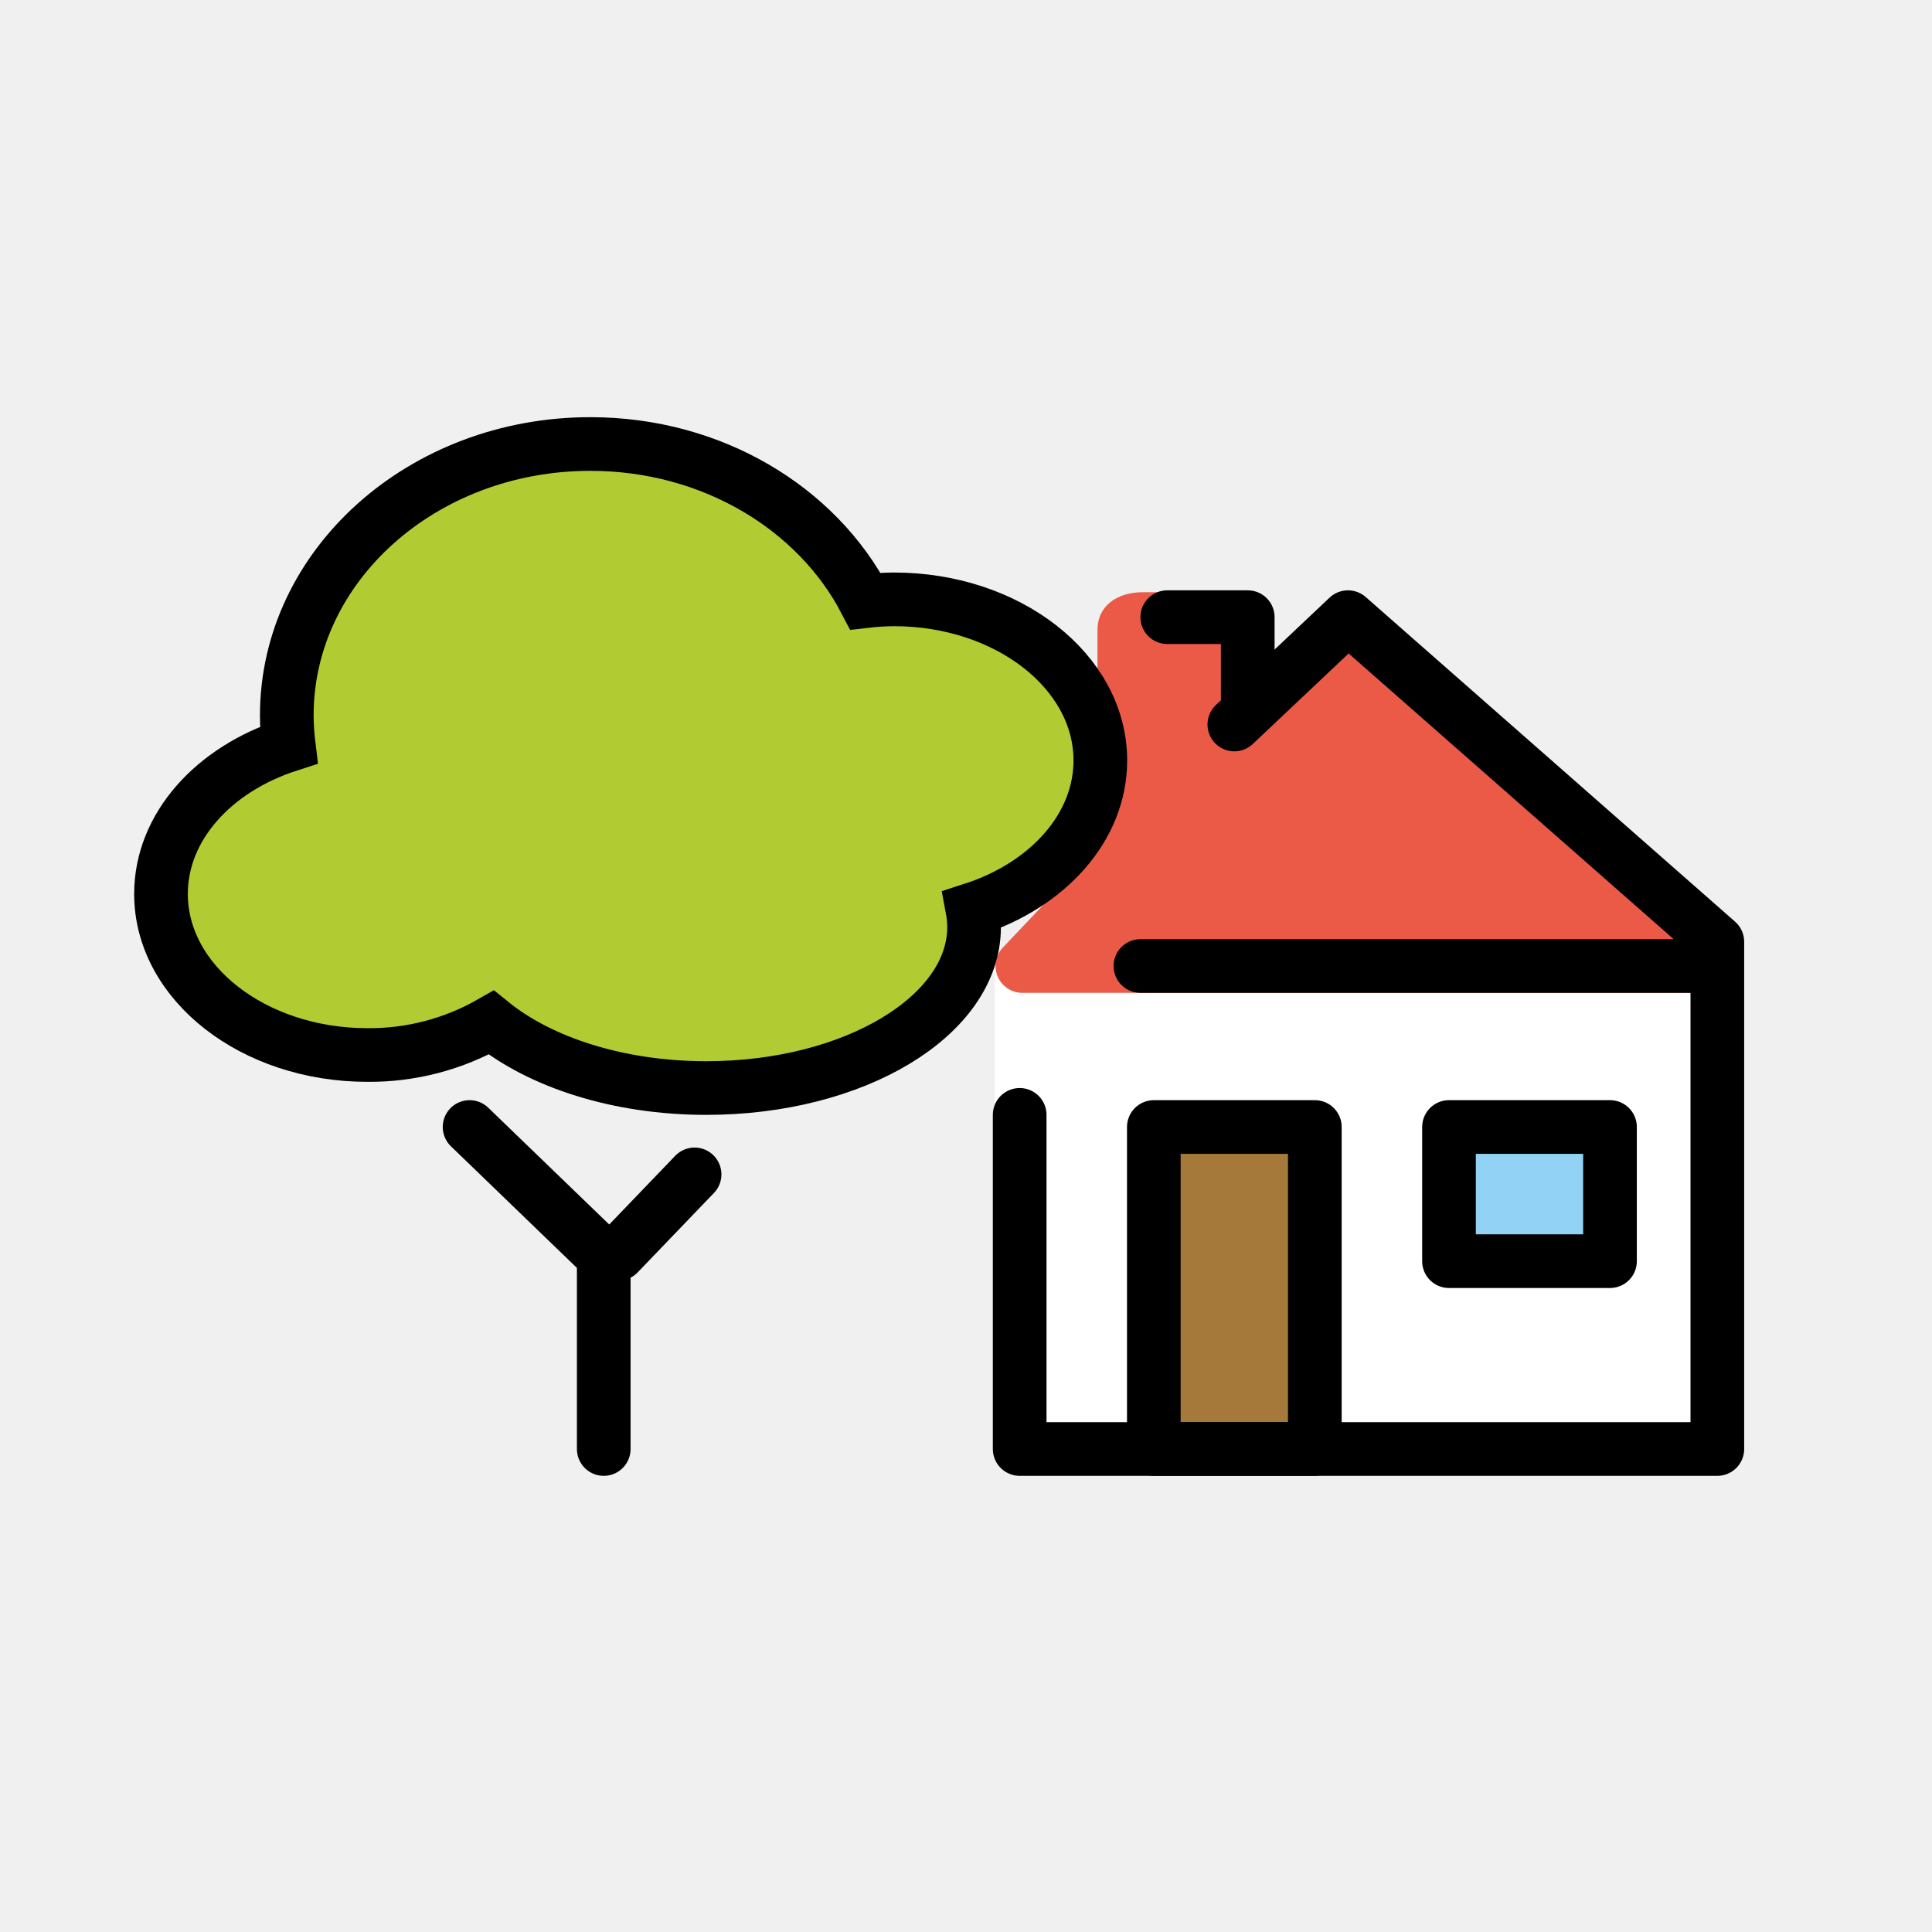
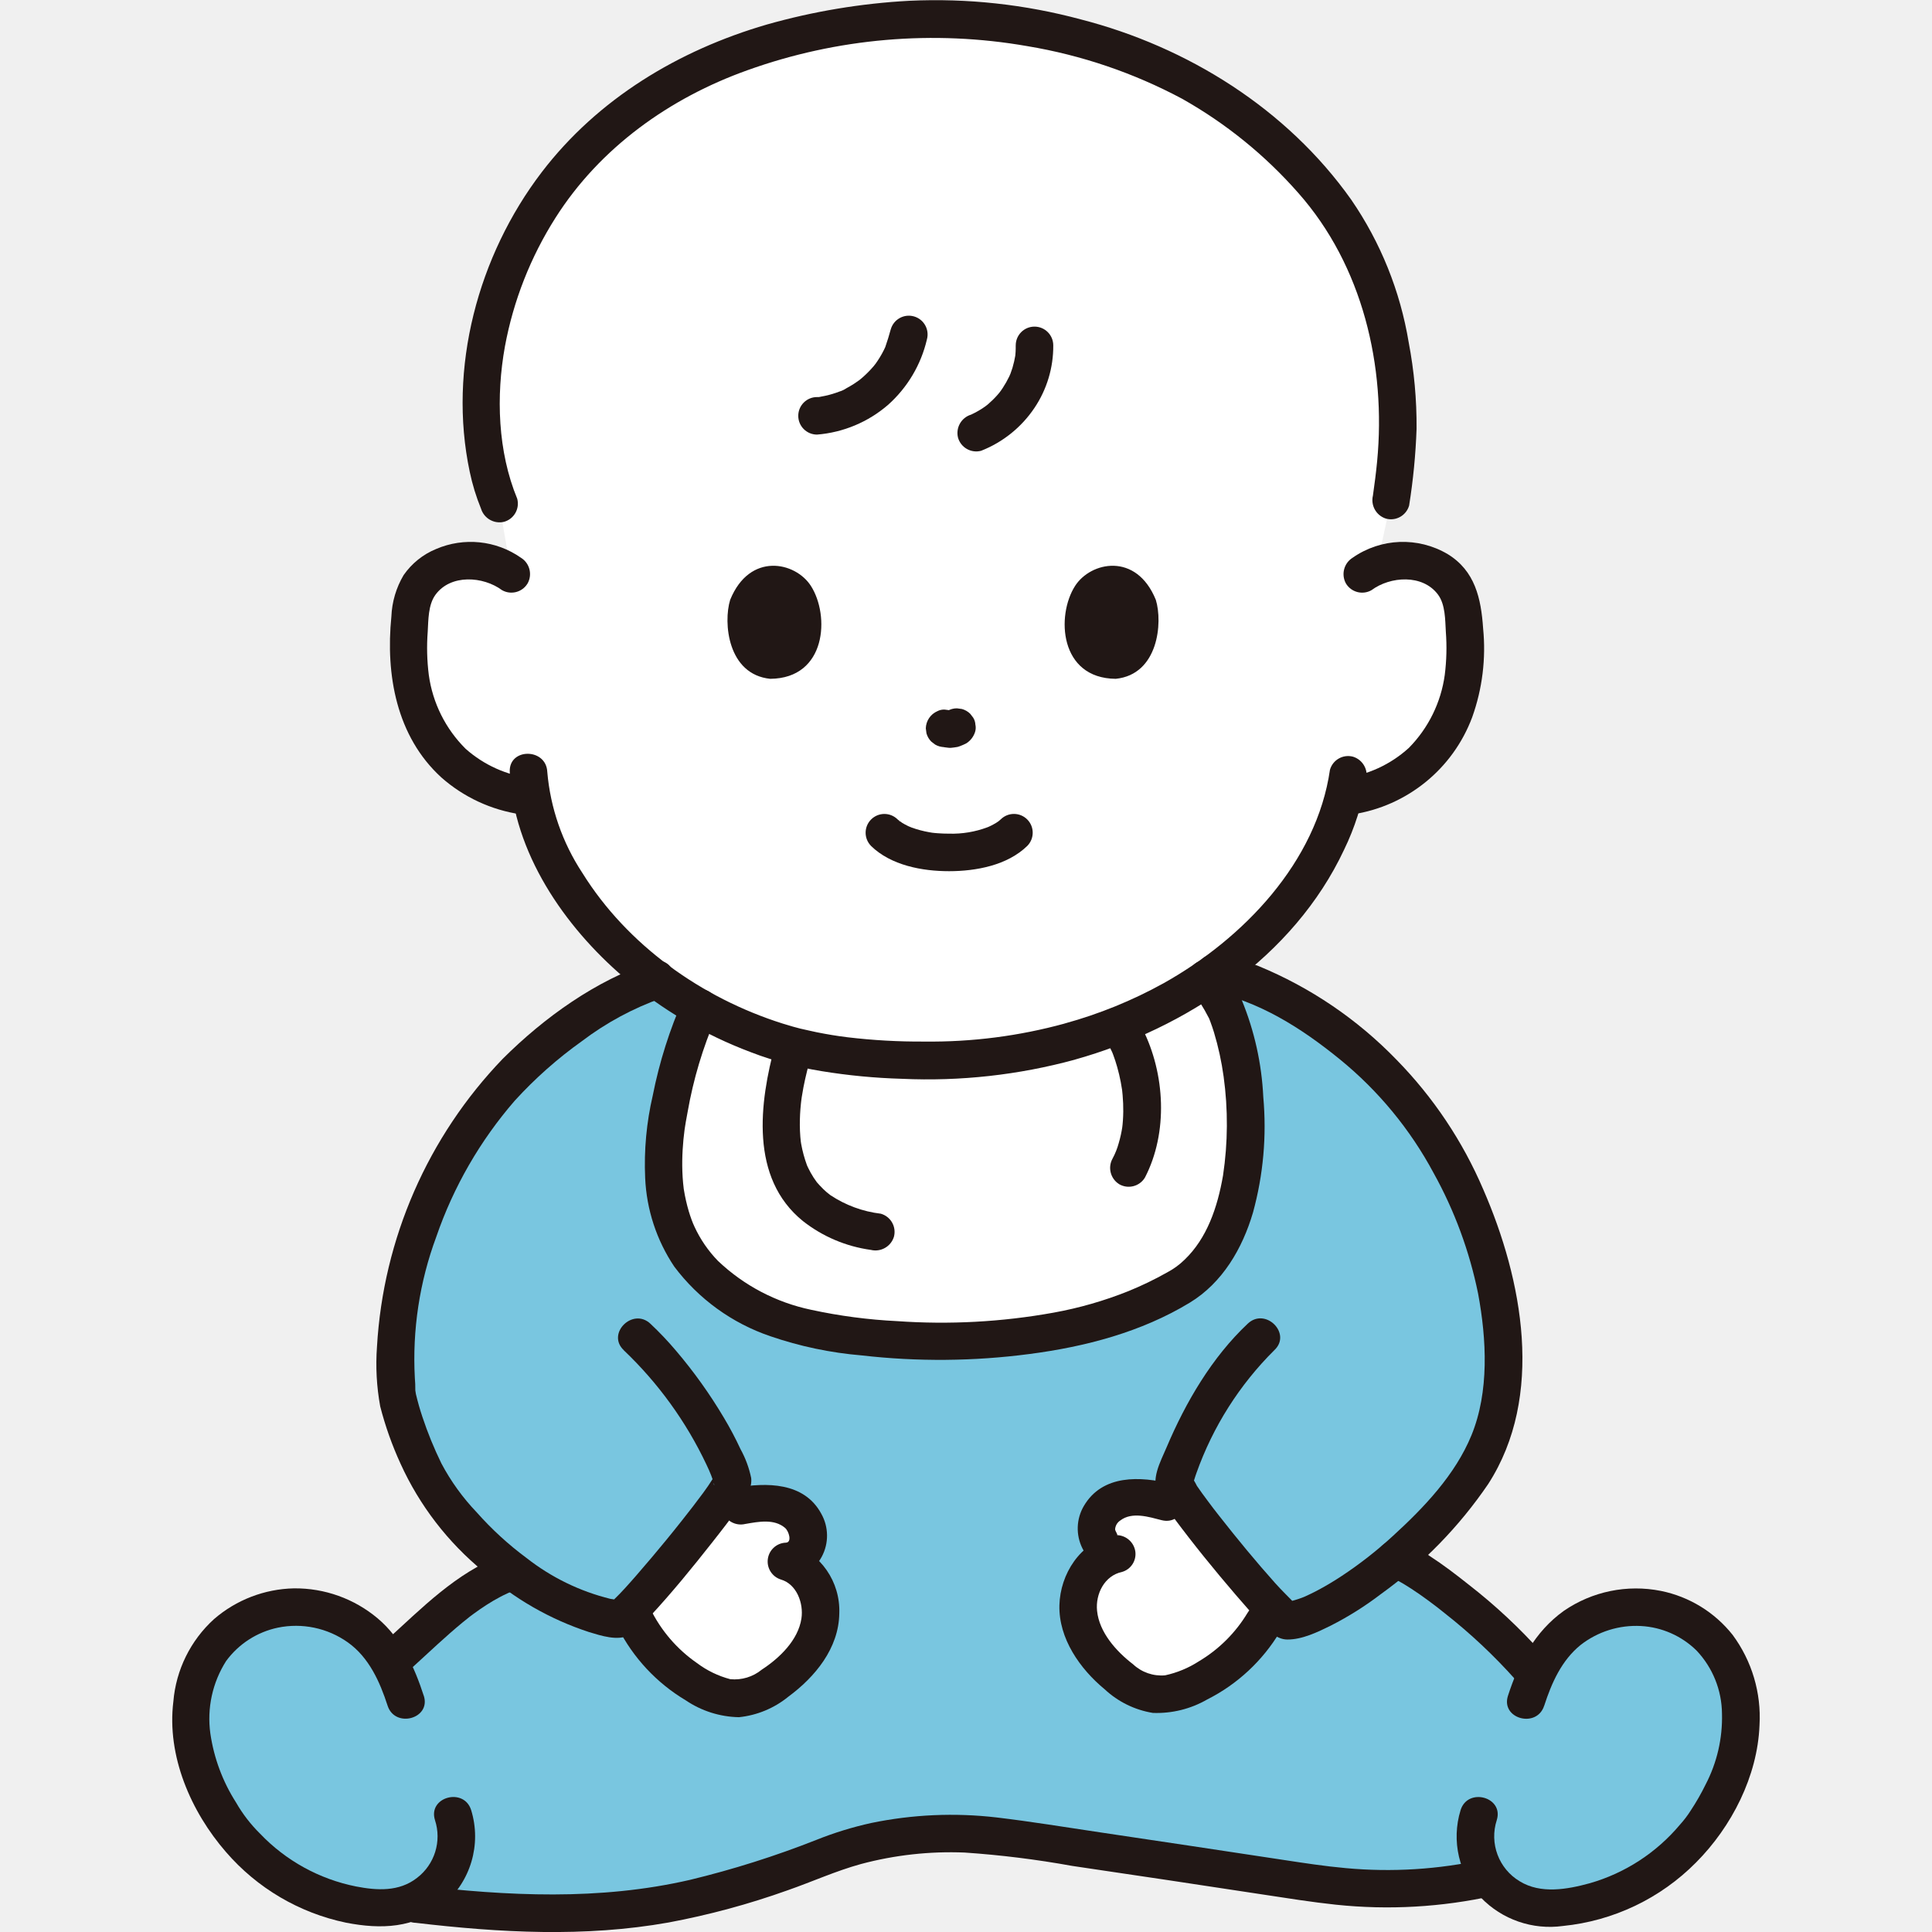
- <svg xmlns="http://www.w3.org/2000/svg" id="emoji" viewBox="0 0 72 72" version="1.1">
-   <g id="color">
-     <rect x="37.075" y="36.053" width="26.884" height="18.114" fill="#FFFFFF" />
-     <polygon fill="#EA5A47" stroke="#EA5A47" stroke-linecap="round" stroke-linejoin="round" stroke-miterlimit="10" stroke-width="2" points="50.235,23.2 38.1,36 63.5,36" />
-     <path fill="#EA5A47" d="M47.3,26l-6.4,6.059v-8.573c0-0.931,0.755-1.416,1.686-1.416h3.028 c0.931,0,1.686,0.485,1.686,1.416C47.3,23.486,47.3,26,47.3,26z" />
-     <rect x="43" y="42" width="6" height="12" fill="#A57939" />
-     <rect x="54" y="42" width="6" height="5" fill="#92D3F5" />
-     <path fill="#B1CC33" d="M41.006,28.339c0-3.312-3.445-6.003-7.694-6.003c-0.355,0.003-0.71,0.025-1.062,0.066 c-1.8-3.455-5.707-5.855-10.25-5.855c-6.248,0-11.312,4.529-11.312,10.114c0.001,0.369,0.025,0.738,0.07,1.104 C7.966,28.666,6,30.81,6,33.314c0,3.312,3.445,6.003,7.694,6.003c1.615,0.014,3.206-0.402,4.614-1.207 c1.818,1.477,4.726,2.438,8.015,2.438c5.511,0,9.978-2.688,9.978-6.003c-0.001-0.219-0.021-0.438-0.061-0.653 C39.036,32.99,41.006,30.845,41.006,28.339z" />
-   </g>
-   <g id="hair" />
-   <g id="skin" />
-   <g id="skin-shadow" />
-   <g id="line">
-     <polyline fill="none" stroke="#000000" stroke-linecap="round" stroke-linejoin="round" stroke-miterlimit="10" stroke-width="2" points="46,27 50.235,23 64,35.098 64,54 38,54 38,41.548" />
-     <rect x="43" y="42" width="6" height="12" fill="none" stroke="#000000" stroke-linecap="round" stroke-linejoin="round" stroke-miterlimit="10" stroke-width="2" />
-     <rect x="54" y="42" width="6" height="5" fill="none" stroke="#000000" stroke-linecap="round" stroke-linejoin="round" stroke-miterlimit="10" stroke-width="2" />
-     <polyline fill="none" stroke="#000000" stroke-linecap="round" stroke-linejoin="round" stroke-miterlimit="10" stroke-width="2" points="43.5,23 46.5,23 46.5,26" />
-     <path fill="none" stroke="#000000" stroke-miterlimit="10" stroke-width="2" d="M31.245,39.34" />
-     <polyline fill="none" stroke="#000000" stroke-linecap="round" stroke-linejoin="round" stroke-width="2" points="22.5,54 22.5,46.827 17.5,42" />
-     <line x1="23.041" x2="25.885" y1="46.727" y2="43.766" fill="none" stroke="#000000" stroke-linecap="round" stroke-linejoin="round" stroke-width="2" />
-     <path fill="none" stroke="#000000" stroke-linecap="round" stroke-miterlimit="10" stroke-width="2" d="M41.006,28.339 c0-3.312-3.445-6.003-7.694-6.003c-0.355,0.003-0.71,0.025-1.062,0.066c-1.8-3.455-5.707-5.855-10.25-5.855 c-6.248,0-11.312,4.529-11.312,10.114c0.001,0.369,0.025,0.738,0.07,1.104C7.966,28.666,6,30.81,6,33.314 c0,3.312,3.445,6.003,7.694,6.003c1.615,0.014,3.206-0.402,4.614-1.207c1.818,1.477,4.726,2.438,8.015,2.438 c5.511,0,9.978-2.688,9.978-6.003c-0.001-0.219-0.021-0.438-0.061-0.653 C39.036,32.99,41.006,30.845,41.006,28.339z" />
-     <line x1="63.5" x2="42.5" y1="36" y2="36" fill="none" stroke="#000000" stroke-linecap="round" stroke-linejoin="round" stroke-miterlimit="10" stroke-width="2" />
-   </g>
+ <svg xmlns="http://www.w3.org/2000/svg" width="800px" height="800px" viewBox="-22.03 0 247.102 247.102">
+   <defs>
+     <style>.a{fill:#ffffff;}.b{fill:#79c6e0;}.c{fill:#211715;}</style>
+   </defs>
+   <path class="a" d="M42.023,36.978C50.261,12.9,73.176,2.746,98.49,2.346c13.444.489,27.657,4.334,37.673,11.966,10.4,7.924,16.867,16.026,19.392,28.682,1.789,8.959,1.3,14.177.326,21.022l-1.8,8.326a9.1,9.1,0,0,1,4.494-.566A7.662,7.662,0,0,1,164,74.914a8.339,8.339,0,0,1,1.117,3.733c.5,5.031.406,10.044-2.215,14.628A16.623,16.623,0,0,1,157.871,99a20.7,20.7,0,0,1-7.532,2.842l-.529.071c-2.982,11.651-14.672,25.668-35.031,31.3-9.691,2.892-24.787,3.276-35.445.567-18.91-5.2-31.155-19.774-33.4-31.882l-.712-.058A20.7,20.7,0,0,1,37.691,99a16.623,16.623,0,0,1-5.028-5.727c-2.621-4.584-2.717-9.6-2.215-14.628a8.338,8.338,0,0,1,1.116-3.733,7.666,7.666,0,0,1,5.424-3.138A8.83,8.83,0,0,1,43.381,73.4l-1.574-8.98c-2.689-6.355-2.924-15.965-.977-23.466Q41.361,38.907,42.023,36.978Z" />
+   <path class="b" d="M31.262,209.5c3.576-3.294,7.45-6.749,11.535-8.258l.817-.258a46.283,46.283,0,0,1-10.333-10.9c-1.254-1.826-4.95-10.626-4.576-12.8a47.363,47.363,0,0,1,1.639-16.423c2.805-9.02,7.546-19.041,16.995-26.785,4.63-3.783,9.237-6.994,14.654-8.738a51.818,51.818,0,0,0,17.323,8.451c10.676,2.709,25.772,2.325,35.482-.567a57.552,57.552,0,0,0,18.509-8.775c6.954,1.36,12.5,5.066,18.07,9.629,9.449,7.744,14.19,17.765,17,26.785a47.107,47.107,0,0,1,1.65,16.423c-.1,5.17-2.981,10.274-4.279,12.056a60.676,60.676,0,0,1-9.358,10.1c2.957.682,12.432,8.277,17.107,13.682l1.044.823a15.248,15.248,0,0,1,3.611-5,13.854,13.854,0,0,1,11.255-3.214,13.306,13.306,0,0,1,9.463,6.6,16.023,16.023,0,0,1,1.719,6.411c.357,4.723-1.353,9.263-3.88,13.391a25.465,25.465,0,0,1-20.85,11.917,9.422,9.422,0,0,1-7.49-3.9c-8.8,1.955-15.432,1.783-24.6.39,0,0-24.455-3.731-37.155-5.539a45.359,45.359,0,0,0-21.868,1.964c-20.37,8-31.793,9.137-53.588,6.56l-.757-.09a8.337,8.337,0,0,1-3.237.613A25.465,25.465,0,0,1,6.31,232.13C3.783,228,2.073,223.462,2.43,218.739a15.991,15.991,0,0,1,1.719-6.411,13.3,13.3,0,0,1,9.463-6.6,13.854,13.854,0,0,1,11.255,3.214,14.464,14.464,0,0,1,2.942,3.7C28.926,211.664,30.078,210.59,31.262,209.5Z" />
+   <path class="a" d="M62.829,149.454c-.116-5.409,1.357-10.52,2.121-13.623a38.6,38.6,0,0,1,2.509-6.931,52.225,52.225,0,0,0,11.857,4.884c10.676,2.709,25.772,2.325,35.482-.567a57.923,57.923,0,0,0,17.46-8.034,25.463,25.463,0,0,1,2.344,3.685c3.575,7.722,5.269,29.645-6.127,35.937-8.459,4.664-15.675,5.764-23.4,6.468a87.078,87.078,0,0,1-24.024-1.441C66.621,166.05,63,157.429,62.829,149.454Z" />
+   <path class="a" d="M72.677,192.6a13.853,13.853,0,0,1,4.374-.294,5.02,5.02,0,0,1,4.22,3.34c.491,1.836-.882,4.086-2.782,4.064,3.207.836,4.937,4.682,4.292,7.932s-3.093,5.872-5.825,7.748a8.818,8.818,0,0,1-4.88,1.858,8.447,8.447,0,0,1-3.479-.937,20.285,20.285,0,0,1-9.531-9.352" />
+   <path class="a" d="M127.169,192.114a13.876,13.876,0,0,0-4.336-.638,5.017,5.017,0,0,0-4.469,3c-.634,1.791.557,4.141,2.452,4.27-3.262.579-5.29,4.275-4.9,7.566s2.619,6.095,5.194,8.18a8.818,8.818,0,0,0,4.717,2.238,8.443,8.443,0,0,0,3.54-.66A20.275,20.275,0,0,0,139.6,207.5" />
+   <path class="c" d="M167.726,237.835a57.529,57.529,0,0,1-17.6,1.1c-2.708-.243-5.391-.655-8.078-1.064q-11.694-1.778-23.394-3.516c-4.4-.653-8.808-1.381-13.229-1.905a50.352,50.352,0,0,0-16,.705,44.592,44.592,0,0,0-7.046,2.168,122.222,122.222,0,0,1-16.143,5.107c-11.587,2.677-23.359,2.075-35.083.7a2.413,2.413,0,0,0-2.4,2.4,2.458,2.458,0,0,0,2.4,2.4c10.773,1.265,21.581,1.866,32.316-.042a99.339,99.339,0,0,0,15.248-4.124c3.129-1.09,6.172-2.479,9.372-3.356a44.375,44.375,0,0,1,13.275-1.467,124.4,124.4,0,0,1,13.734,1.707q12.229,1.8,24.449,3.667c3.086.469,6.17.965,9.275,1.294A62.747,62.747,0,0,0,169,242.463c3.016-.66,1.74-5.289-1.276-4.628Z" />
+   <path class="c" d="M30.781,213.2c2.113-1.924,4.177-3.9,6.387-5.718q.411-.336.828-.665c.1-.082.273-.208.07-.054.155-.117.31-.234.466-.349.554-.407,1.119-.8,1.7-1.169.562-.36,1.137-.7,1.727-1.008.288-.151.58-.3.875-.432.129-.06.26-.119.391-.175-.479.2.166-.055.212-.072a2.456,2.456,0,0,0,1.677-2.953,2.429,2.429,0,0,0-2.953-1.676C36.343,201.12,31.9,205.7,27.387,209.8a2.419,2.419,0,0,0,0,3.394,2.454,2.454,0,0,0,3.394,0Z" />
+   <path class="c" d="M155.747,201.749c.073.018.636.24.661.22-.092.07-.576-.275-.128-.042.121.062.244.12.364.183.63.328,1.236.7,1.832,1.088.733.477,1.45.98,2.156,1.5q.631.464,1.252.941c-.343-.265.242.191.249.2q.327.258.651.519a70.181,70.181,0,0,1,9.011,8.462,2.422,2.422,0,0,0,3.394,0,2.448,2.448,0,0,0,0-3.394,70.609,70.609,0,0,0-9.384-8.76c-1.611-1.282-3.253-2.539-4.984-3.657a13.216,13.216,0,0,0-3.8-1.883,2.4,2.4,0,0,0-1.276,4.629Z" />
+   <path class="c" d="M130.176,126.384a25.537,25.537,0,0,1,2.426,3.853c.261.544-.186-.491.039.093.046.119.093.237.137.355.167.445.319.9.459,1.349a37.181,37.181,0,0,1,1.233,5.656,44.4,44.4,0,0,1-.075,12.653c-.708,4.094-2.059,8.041-4.925,10.781a9.506,9.506,0,0,1-2.206,1.609,43.661,43.661,0,0,1-4.947,2.393,49.333,49.333,0,0,1-9.6,2.762,80.725,80.725,0,0,1-19.991,1.085,67.478,67.478,0,0,1-11.006-1.45A24.607,24.607,0,0,1,69.8,161.27a15.683,15.683,0,0,1-3.017-4.4c-.016-.033-.313-.718-.121-.255-.086-.207-.166-.417-.243-.627q-.191-.522-.352-1.054a22.124,22.124,0,0,1-.629-2.774c-.079-.471-.02-.1-.007-.005-.038-.285-.068-.572-.094-.858q-.069-.746-.094-1.5c-.031-.912-.015-1.826.037-2.737.051-.883.138-1.764.254-2.641-.08.609.01-.051.025-.147.041-.257.08-.514.123-.77q.111-.654.239-1.306a53.827,53.827,0,0,1,3.615-12.085,2.472,2.472,0,0,0-.861-3.284,2.42,2.42,0,0,0-3.284.861,58.608,58.608,0,0,0-3.933,12.423,38.826,38.826,0,0,0-.972,10.539A22.072,22.072,0,0,0,64.21,162a25.7,25.7,0,0,0,12.28,8.9,48.369,48.369,0,0,0,11.7,2.457,87.822,87.822,0,0,0,21.438-.179c7.127-.926,14.312-2.8,20.513-6.567,4.183-2.54,6.733-6.93,8.085-11.525a41.653,41.653,0,0,0,1.318-14.779,37.254,37.254,0,0,0-2.76-12.417,22.782,22.782,0,0,0-2.461-3.934,2.47,2.47,0,0,0-3.284-.861,2.419,2.419,0,0,0-.861,3.284Z" />
+   <path class="c" d="M90.625,155.232a14.777,14.777,0,0,1-6.457-2.378,8.638,8.638,0,0,1-.911-.779q-.251-.243-.484-.5c-.077-.084-.151-.171-.228-.256-.283-.316.035.069-.114-.131a10.615,10.615,0,0,1-.776-1.2c-.106-.189-.2-.383-.3-.577-.049-.1-.092-.195-.138-.293-.165-.355.186.516-.049-.121a15.937,15.937,0,0,1-.725-2.674c-.026-.139-.047-.28-.067-.42.005.034.048.4.017.112-.023-.21-.045-.421-.062-.632-.039-.49-.059-.98-.063-1.471a24.76,24.76,0,0,1,.14-2.763c.02-.2.044-.393.067-.59-.069.586.014-.088.035-.224.065-.428.14-.853.221-1.278.274-1.424.644-2.823,1.026-4.221.815-2.984-3.814-4.257-4.629-1.276-2.042,7.472-3.283,17.1,3.542,22.619a18.038,18.038,0,0,0,8.681,3.682,2.474,2.474,0,0,0,2.952-1.676,2.418,2.418,0,0,0-1.676-2.952Z" />
+   <path class="c" d="M119.945,134c.1.2.187.417.294.617.147.276-.158-.425-.048-.114.049.138.108.273.16.41.193.516.362,1.04.511,1.57q.267.942.45,1.9.1.512.174,1.026c-.038-.262-.01-.1.007.068.02.2.043.4.06.6.061.7.09,1.4.082,2.1q-.006.569-.046,1.135c-.011.169-.026.338-.042.507-.011.112-.07.574-.023.25a15.324,15.324,0,0,1-.47,2.14,9.2,9.2,0,0,1-.789,1.973,2.456,2.456,0,0,0,.861,3.284,2.425,2.425,0,0,0,3.284-.861c2.984-5.765,2.581-13.289-.32-19.031A2.4,2.4,0,0,0,119.945,134Z" />
+   <path class="c" d="M99.145,90.922a2.732,2.732,0,0,1-.26.129l.573-.242a1.771,1.771,0,0,1-.429.117l.638-.085a1.711,1.711,0,0,1-.429-.006l.638.086c-.083-.012-.165-.028-.247-.044-.281-.055-.565-.086-.849-.122a1.815,1.815,0,0,0-.925.207,2.462,2.462,0,0,0-1.475,2.193l.085.638a2.389,2.389,0,0,0,.618,1.059l.485.375a2.379,2.379,0,0,0,1.212.328l.014,0-.638-.086c.1.014.209.038.313.057.263.049.53.079.8.111.062.007.124.012.187.014a1.592,1.592,0,0,0,.2-.01c.243-.026.491-.056.732-.1.037-.007.073-.015.109-.024a1.792,1.792,0,0,0,.247-.083,6.933,6.933,0,0,0,.834-.371,2.69,2.69,0,0,0,1.1-1.434,1.823,1.823,0,0,0,.043-.957,1.794,1.794,0,0,0-.285-.892l-.375-.486A2.407,2.407,0,0,0,101,90.68l-.638-.086a2.389,2.389,0,0,0-1.212.328Z" />
+   <path class="c" d="M89.364,108.185c2.551,2.5,6.568,3.242,10,3.24s7.445-.742,10-3.24a2.4,2.4,0,0,0-3.394-3.394c-.1.094-.555.457-.2.2s-.252.163-.378.241c-.215.132-.437.254-.662.367-.152.076-.307.146-.461.217.292-.134.238-.093-.027,0a12.885,12.885,0,0,1-4.873.809c-.5,0-.99-.017-1.483-.055-.273-.021-.547-.044-.818-.081.311.042-.143-.029-.248-.048a13.613,13.613,0,0,1-2.236-.591c-.1-.036-.672-.3-.116-.034-.129-.062-.259-.118-.386-.181-.251-.123-.5-.257-.736-.4-.069-.043-.47-.378-.531-.36.148-.043.463.4.151.105-.065-.063-.134-.122-.2-.186a2.4,2.4,0,0,0-3.394,3.394Z" />
+   <path class="c" d="M71.357,76.721c-.894,2.894-.332,9.545,5.128,10.1,7.219-.063,7.623-8.107,5.2-11.882C79.705,71.845,73.858,70.573,71.357,76.721Z" />
+   <path class="c" d="M125.8,76.721c.894,2.895.333,9.546-5.127,10.1-7.219-.063-7.623-8.107-5.2-11.882C117.454,71.845,123.3,70.573,125.8,76.721Z" />
+   <path class="c" d="M153.392,75.476c2.388-1.769,6.531-2.075,8.5.575.945,1.274.911,3.243,1,4.75a27.466,27.466,0,0,1-.139,5.529,16.486,16.486,0,0,1-4.573,9.308A15.284,15.284,0,0,1,149.7,99.53a2.415,2.415,0,0,0-1.676,2.952,2.46,2.46,0,0,0,2.952,1.676,19.455,19.455,0,0,0,15.291-12.436A26.067,26.067,0,0,0,167.66,80.37c-.259-3.832-1.032-7.36-4.533-9.5a11.241,11.241,0,0,0-12.157.464,2.474,2.474,0,0,0-.861,3.284,2.417,2.417,0,0,0,3.283.861Z" />
+   <path class="c" d="M44.592,71.331a11.211,11.211,0,0,0-10.84-1.116A9.386,9.386,0,0,0,29.59,73.56a11.26,11.26,0,0,0-1.563,5.3c-.746,7.426.634,15.315,6.385,20.57a19.654,19.654,0,0,0,10.173,4.726,2.478,2.478,0,0,0,2.952-1.676,2.417,2.417,0,0,0-1.676-2.952,15.346,15.346,0,0,1-8.338-3.757,16.471,16.471,0,0,1-4.709-9.443,27.466,27.466,0,0,1-.139-5.529c.087-1.5.055-3.435.98-4.713C35.6,73.4,39.772,73.7,42.17,75.476a2.417,2.417,0,0,0,3.283-.861,2.456,2.456,0,0,0-.861-3.284Z" />
+   <path class="c" d="M43.167,98.723c.449,10.3,6.98,19.768,14.592,26.277A54.647,54.647,0,0,0,74,134.574a39.233,39.233,0,0,0,5,1.567c.708.165.149.075.045.044.171.05.35.084.524.125q.531.125,1.066.236,1.189.25,2.39.448a77.25,77.25,0,0,0,10.318.985,71.608,71.608,0,0,0,22.1-2.448,2.411,2.411,0,0,0-.638-4.714h-.019l.638,4.714c14.234-3.989,28.014-13.131,34.45-26.844a31.86,31.86,0,0,0,2.825-8.954,2.481,2.481,0,0,0-1.676-2.952,2.418,2.418,0,0,0-2.953,1.676c-1.7,11.781-11.029,21.567-21.294,27.307a57.6,57.6,0,0,1-12.628,5.139,2.411,2.411,0,0,0,.638,4.714h.019l-.638-4.714A64.9,64.9,0,0,1,96.2,133.215a78.453,78.453,0,0,1-9.859-.553c-1.3-.159-2.6-.376-3.888-.633-.714-.142-1.42-.321-2.132-.473-.157-.033-1.461-.4-.749-.194-.509-.147-1.017-.295-1.521-.455C67.725,127.642,58.2,120.89,52.442,111.629a27.788,27.788,0,0,1-4.475-12.906c-.135-3.077-4.936-3.094-4.8,0Z" />
+   <path class="c" d="M57.753,172.7A49.13,49.13,0,0,1,68.33,187.333c.232.489.418.9.605,1.383.1.255.191.511.278.77.283.844-.128.543.154-.7-.1.433.328-.431.114-.249a2.832,2.832,0,0,0-.342.594c-.77,1.241-1.675,2.4-2.559,3.565-.33.434-.787,1.018-1.362,1.742Q64.2,195.729,63.156,197q-1.857,2.266-3.781,4.477c-.939,1.071-1.881,2.154-2.912,3.139a4.923,4.923,0,0,0-.476.434c-.134.167.585-.336.1-.094.477-.236,1.55-.267.549-.335.817.056-.367-.077-.6-.128a28.408,28.408,0,0,1-10.726-5.229,41.484,41.484,0,0,1-6.357-5.824,28.074,28.074,0,0,1-4.527-6.266A48.011,48.011,0,0,1,32,181.236c-.329-.972-.6-1.951-.839-2.947-.028-.115-.1-.788-.043-.136a2.69,2.69,0,0,1-.029-.333,15.825,15.825,0,0,0-.061-1.584,44.886,44.886,0,0,1,2.739-18.04A52.775,52.775,0,0,1,43.8,140.785a54,54,0,0,1,8.585-7.615,37.809,37.809,0,0,1,10.256-5.53c2.92-.964,1.669-5.6-1.276-4.628-7.178,2.372-13.762,7.1-19.087,12.4a57.932,57.932,0,0,0-16.092,36.823,30.2,30.2,0,0,0,.414,7.65,43.7,43.7,0,0,0,2.6,7.325A38.224,38.224,0,0,0,39.8,200.985,38.132,38.132,0,0,0,53.3,208.739c1.5.453,3.7,1.188,5.17.379a11.527,11.527,0,0,0,2.615-2.37c2.811-3.025,5.432-6.243,7.985-9.487,1.2-1.524,2.4-3.057,3.509-4.647.738-1.054,1.62-2.218,1.468-3.572a13.132,13.132,0,0,0-1.367-3.7,43.057,43.057,0,0,0-2.11-3.991,62.192,62.192,0,0,0-6.133-8.588,41.373,41.373,0,0,0-3.287-3.465c-2.254-2.108-5.656,1.279-3.394,3.394Z" />
+   <path class="c" d="M132.655,126.749c6.336,1.289,11.735,4.715,16.691,8.746a47.98,47.98,0,0,1,11.985,14.538,53.817,53.817,0,0,1,5.687,15.418c1.086,5.83,1.439,12.547-.852,18.127-2.077,5.059-6.077,9.249-10.059,12.882a52.082,52.082,0,0,1-6.522,5.1c-.909.6-1.839,1.163-2.794,1.683q-.577.315-1.169.6c-.22.108-.442.211-.665.313q-.4.174-.062.032c-.135.056-.27.11-.406.162a13.942,13.942,0,0,1-1.95.568c.692-.146.233,0,.06-.017a7.657,7.657,0,0,1,1.036.264c-.479-.252.435.445.069.058-.861-.91-1.769-1.77-2.608-2.707-2.486-2.779-4.86-5.665-7.163-8.6-.581-.739-.844-1.075-1.53-2-.46-.616-.916-1.237-1.349-1.874a6.886,6.886,0,0,0-.784-1.264c-.244-.207.216.618.139.337-.15-.541-.33,1.753.047.854.211-.5.347-1.053.538-1.566a41.913,41.913,0,0,1,9.969-15.724c2.258-2.118-1.142-5.508-3.394-3.394-4.591,4.309-7.951,10.063-10.389,15.821-.8,1.89-2.074,4.088-1.055,6.095a21.627,21.627,0,0,0,2.013,2.977c2.5,3.359,5.145,6.615,7.872,9.79,1.105,1.287,2.219,2.572,3.407,3.783.867.884,1.853,1.926,3.182,1.942,1.9.023,3.911-.955,5.56-1.769a41.564,41.564,0,0,0,6.444-4.055,56.5,56.5,0,0,0,13.7-14.051c7.258-11.243,4.4-26.152-.62-37.68a54.057,54.057,0,0,0-11.091-16.589,52.241,52.241,0,0,0-17.68-12,31.009,31.009,0,0,0-4.979-1.44,2.46,2.46,0,0,0-2.952,1.676,2.422,2.422,0,0,0,1.676,2.952Z" />
+   <path class="c" d="M73.315,194.911c1.652-.287,3.683-.69,5.075.518.478.414.91,1.834.1,1.878a2.412,2.412,0,0,0-.638,4.715c2.018.595,2.913,3.035,2.621,4.98-.419,2.783-2.817,5.074-5.067,6.541a5.5,5.5,0,0,1-4.035,1.224,12.276,12.276,0,0,1-4.263-2.066,18.142,18.142,0,0,1-5.969-6.956c-1.389-2.76-5.531-.332-4.144,2.423a22.831,22.831,0,0,0,8.675,9.3,12.576,12.576,0,0,0,6.813,2.161,11.916,11.916,0,0,0,6.31-2.619c3.427-2.526,6.457-6.191,6.522-10.654a9.094,9.094,0,0,0-6.187-8.966l-.638,4.714a5.711,5.711,0,0,0,4.527-8.488c-2.2-4.086-7.035-4.02-10.977-3.337a2.42,2.42,0,0,0-1.676,2.953,2.455,2.455,0,0,0,2.952,1.676Z" />
+   <path class="c" d="M127.807,189.8c-3.957-1.014-8.843-1.245-11.219,2.823a5.69,5.69,0,0,0,4.228,8.519l-.638-4.715c-4.056.859-6.612,4.907-6.71,8.885-.106,4.258,2.637,8.148,5.793,10.751a11.806,11.806,0,0,0,6.158,3.018,12.939,12.939,0,0,0,6.939-1.713,22.824,22.824,0,0,0,9.314-8.658c1.607-2.648-2.543-5.063-4.144-2.422a18.028,18.028,0,0,1-6.226,6.195,13.042,13.042,0,0,1-4.319,1.791,5.3,5.3,0,0,1-4.1-1.419c-2.123-1.629-4.323-4.058-4.6-6.843-.217-2.163.964-4.488,3.174-4.956a2.383,2.383,0,0,0,1.719-2.633,2.452,2.452,0,0,0-2.357-2.081c.2.026-.192-.457-.228-.732a1.456,1.456,0,0,1,.666-1.143c1.5-1.145,3.652-.455,5.277-.039,2.994.767,4.271-3.861,1.276-4.628Z" />
+   <path class="c" d="M175.473,218.164c.939-2.905,2.224-5.811,4.661-7.777a11.542,11.542,0,0,1,7.707-2.421,11,11,0,0,1,7.121,3.142,11.893,11.893,0,0,1,3.249,8.06,18.531,18.531,0,0,1-2.094,9.07,29.691,29.691,0,0,1-1.9,3.321,13.394,13.394,0,0,1-1.392,1.828,23.494,23.494,0,0,1-11.511,7.475c-2.881.792-6.288,1.406-8.969-.244a6.7,6.7,0,0,1-2.938-7.829c.924-2.955-3.708-4.219-4.628-1.276a11.43,11.43,0,0,0,2.6,11.195,12.254,12.254,0,0,0,10.482,3.624,27.841,27.841,0,0,0,17.036-8.125c4.561-4.578,7.86-11.041,8.114-17.547a17.689,17.689,0,0,0-3.443-11.565,15.673,15.673,0,0,0-9.159-5.616,16.289,16.289,0,0,0-12.429,2.551c-3.722,2.665-5.761,6.591-7.141,10.858-.952,2.946,3.681,4.208,4.629,1.276Z" />
+   <path class="c" d="M32.169,216.888c-1.189-3.679-2.872-7.354-5.895-9.9a16.369,16.369,0,0,0-10.709-3.838,16.147,16.147,0,0,0-10.223,3.934,16.04,16.04,0,0,0-5.2,10.544c-.856,6.936,2.228,14.065,6.729,19.243a27.747,27.747,0,0,0,15.35,9.038c4.484.874,8.782.726,12.438-2.3a11.41,11.41,0,0,0,3.571-12.1c-.919-2.938-5.554-1.684-4.629,1.276a6.681,6.681,0,0,1-2.3,7.4c-2.282,1.781-5.107,1.616-7.8,1.092a23.229,23.229,0,0,1-12.275-6.759,18.5,18.5,0,0,1-3.068-3.984,22.337,22.337,0,0,1-3.285-8.825,13.751,13.751,0,0,1,2.019-9.267,11.023,11.023,0,0,1,6.615-4.265,11.47,11.47,0,0,1,8.945,1.878c2.707,1.92,4.1,5.042,5.092,8.1.947,2.927,5.583,1.675,4.628-1.276Z" />
+   <path class="c" d="M44.122,63.785c-2.49-6.027-2.722-13.127-1.57-19.487a46.41,46.41,0,0,1,6.454-16.424C54.7,18.884,63.634,12.525,73.574,8.979A70.168,70.168,0,0,1,109.358,5.9a64.447,64.447,0,0,1,19.792,6.725,57.016,57.016,0,0,1,14.87,12.052c8.231,9.3,11.249,22.153,10.083,34.344-.14,1.458-.33,2.911-.536,4.361a2.48,2.48,0,0,0,1.676,2.952,2.419,2.419,0,0,0,2.953-1.676,79.7,79.7,0,0,0,.953-9.822,56.7,56.7,0,0,0-1.007-11.043,45.209,45.209,0,0,0-7.357-18.261C142.552,13.919,129.878,6,116.213,2.483A71.455,71.455,0,0,0,94.3.1,83.154,83.154,0,0,0,76.027,3.144c-11.263,3.283-21.593,9.485-28.771,18.88C39.1,32.705,35.241,47.09,38.048,60.338a27.033,27.033,0,0,0,1.445,4.723,2.48,2.48,0,0,0,2.952,1.677,2.416,2.416,0,0,0,1.677-2.953Z" />
+   <path class="c" d="M91.891,42.139c-.2.751-.432,1.483-.684,2.218-.066.167-.039.106.081-.181-.033.078-.068.155-.1.232-.059.128-.119.256-.182.382-.151.3-.315.6-.491.888s-.362.572-.56.846c-.046.064-.358.434-.119.163s-.14.161-.187.216a13.469,13.469,0,0,1-1.373,1.382c-.128.111-.26.218-.39.327-.342.287.259-.179.016-.013s-.507.36-.77.527c-.286.182-.579.354-.878.513a3.6,3.6,0,0,1-.914.445c.249-.041.344-.14.025-.017q-.236.092-.477.174c-.293.1-.59.19-.89.268q-.492.127-.992.215l-.167.028q-.4.06.134-.016a1.449,1.449,0,0,1-.506.048,2.4,2.4,0,1,0,0,4.8,15.829,15.829,0,0,0,9.075-3.794,16.117,16.117,0,0,0,4.98-8.375,2.4,2.4,0,1,0-4.628-1.276Z" />
+   <path class="c" d="M107.88,44.177c0,.271,0,.541-.015.811-.009.162-.025.323-.038.485-.037.454.068-.381.015-.076a13.812,13.812,0,0,1-.379,1.655c-.079.258-.168.513-.264.765-.034.09-.256.474-.063.164s-.041.076-.079.157a12.418,12.418,0,0,1-.838,1.482c-.074.113-.151.225-.229.335-.045.065-.312.459-.1.149s-.063.075-.115.138c-.087.1-.175.207-.265.308a12.177,12.177,0,0,1-1.215,1.189c-.062.052-.407.373-.135.118s-.075.055-.145.1c-.219.157-.444.307-.674.447q-.38.233-.777.435c-.12.061-.242.118-.364.177-.434.211.462-.182-.024.013a2.46,2.46,0,0,0-1.676,2.952,2.425,2.425,0,0,0,2.952,1.676,14.686,14.686,0,0,0,6.823-5.483,14.136,14.136,0,0,0,2.407-8,2.4,2.4,0,0,0-4.8,0Z" />
</svg>
